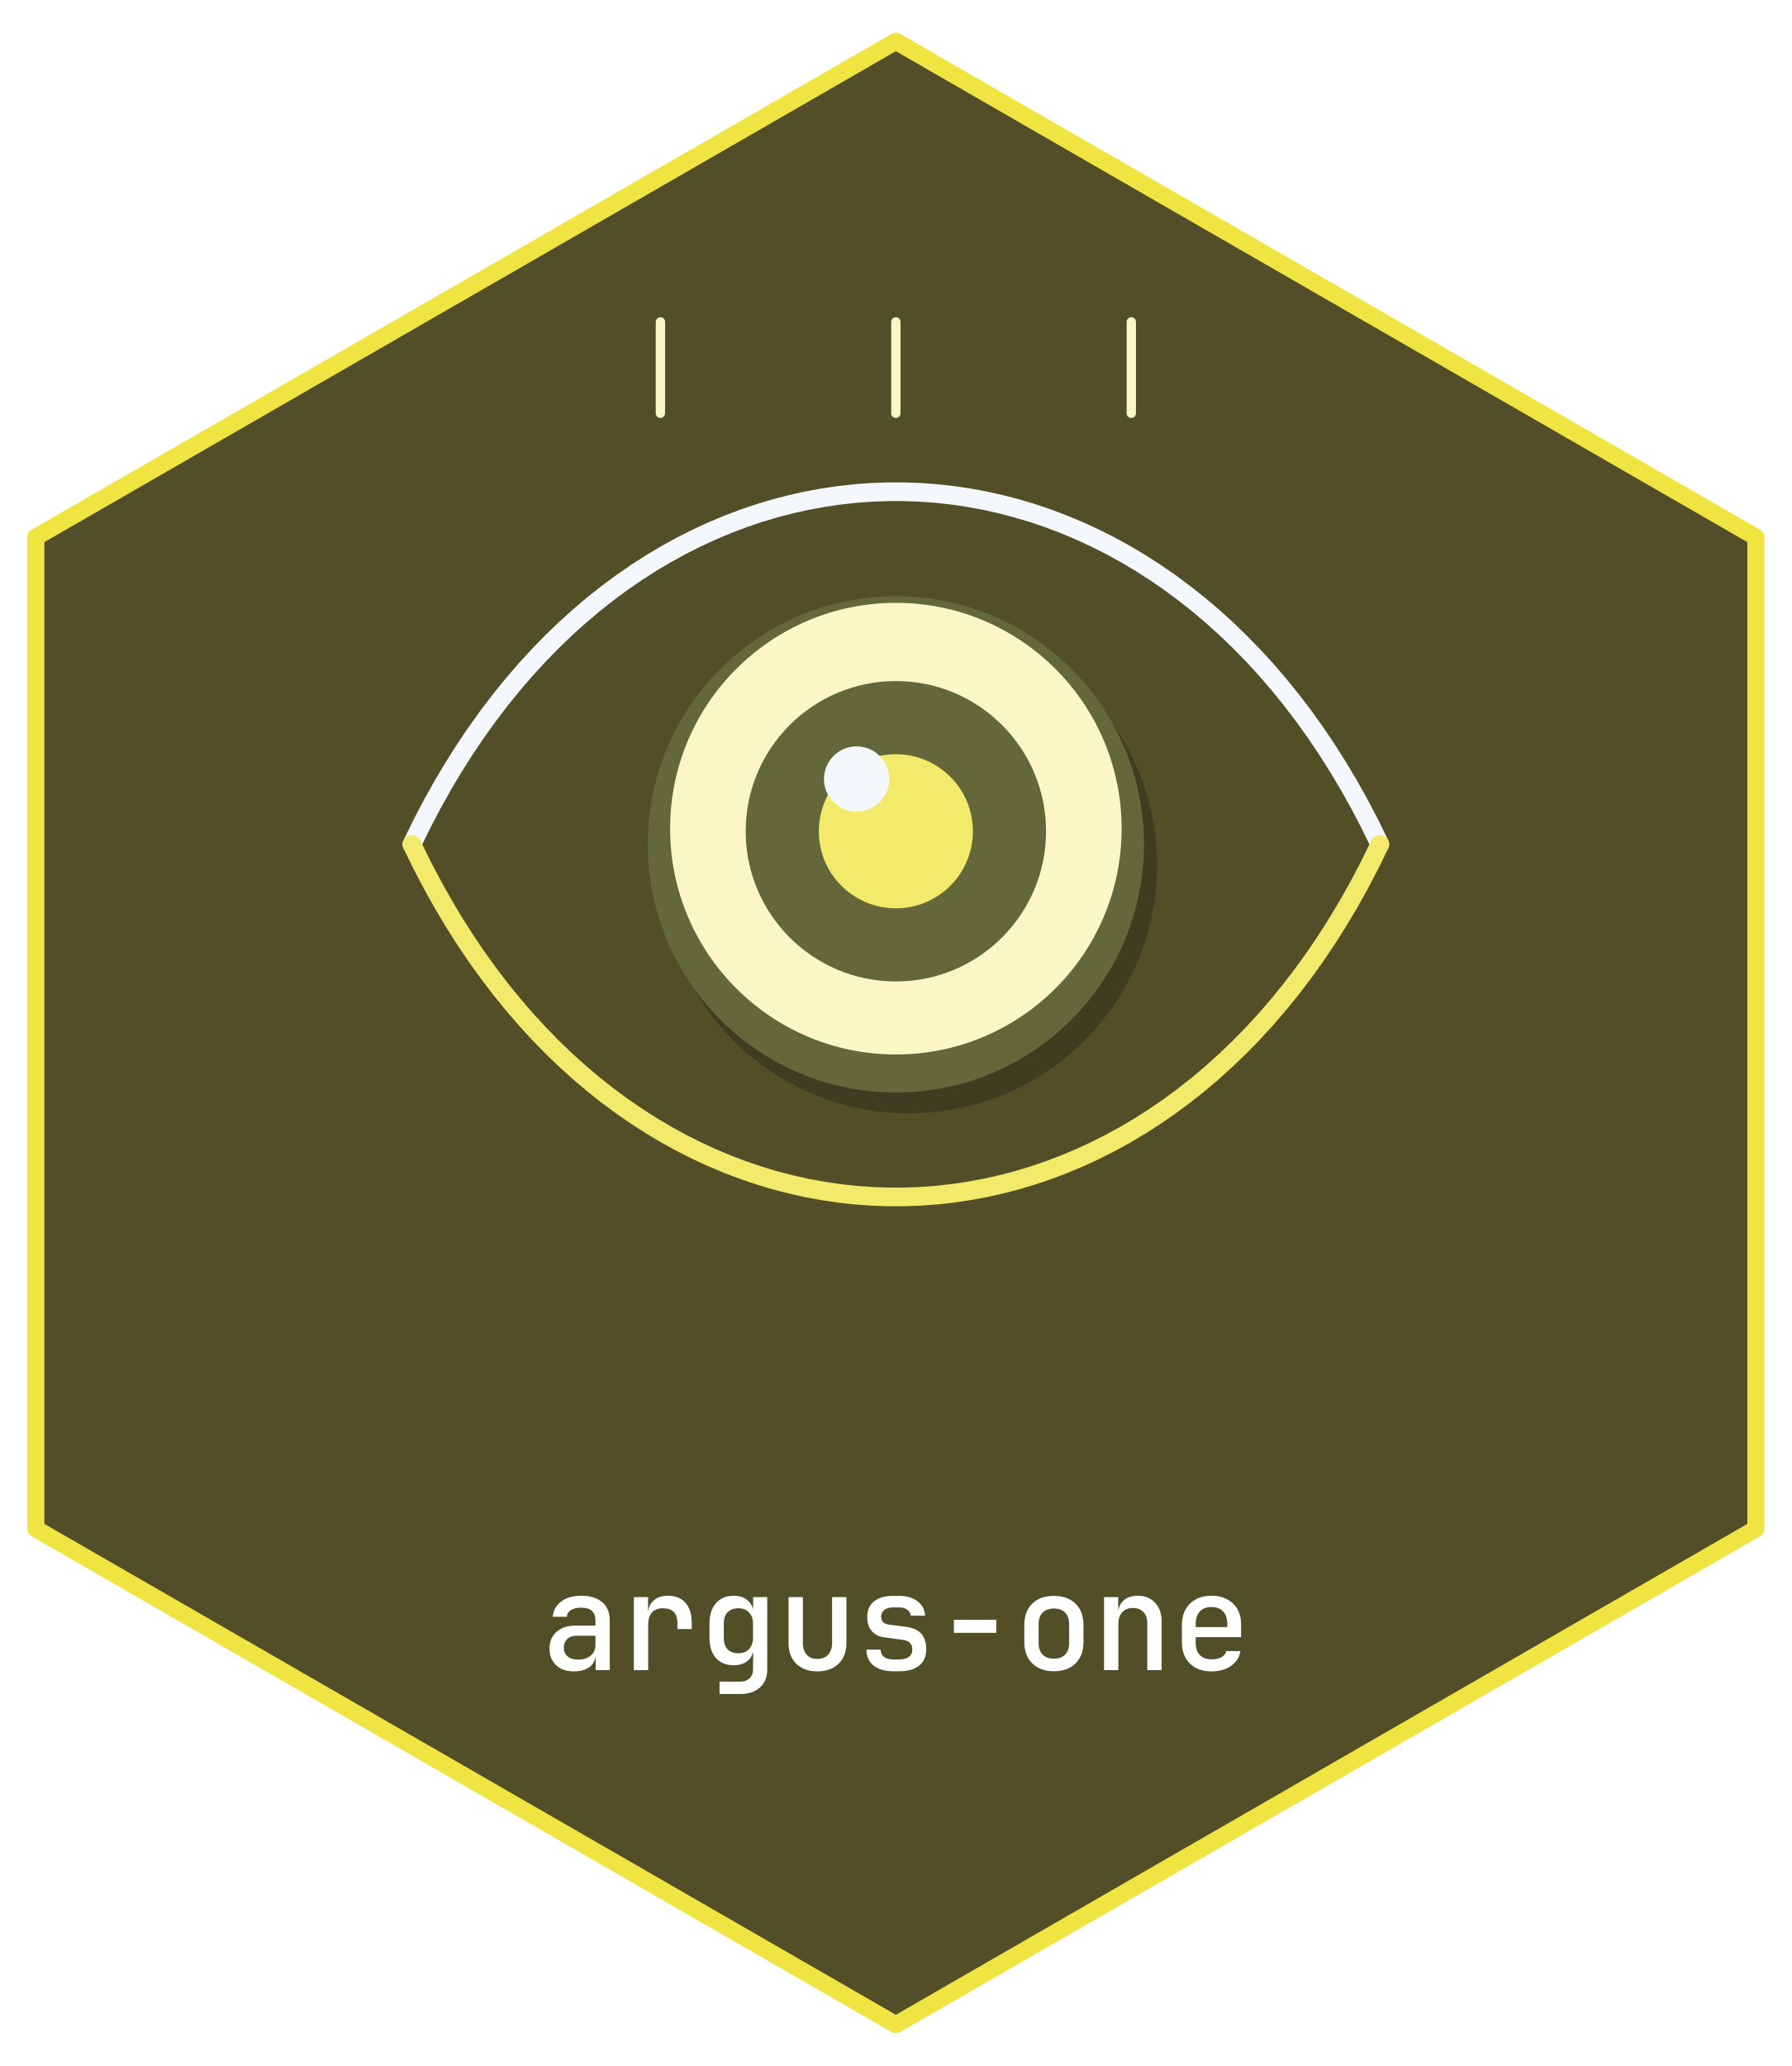
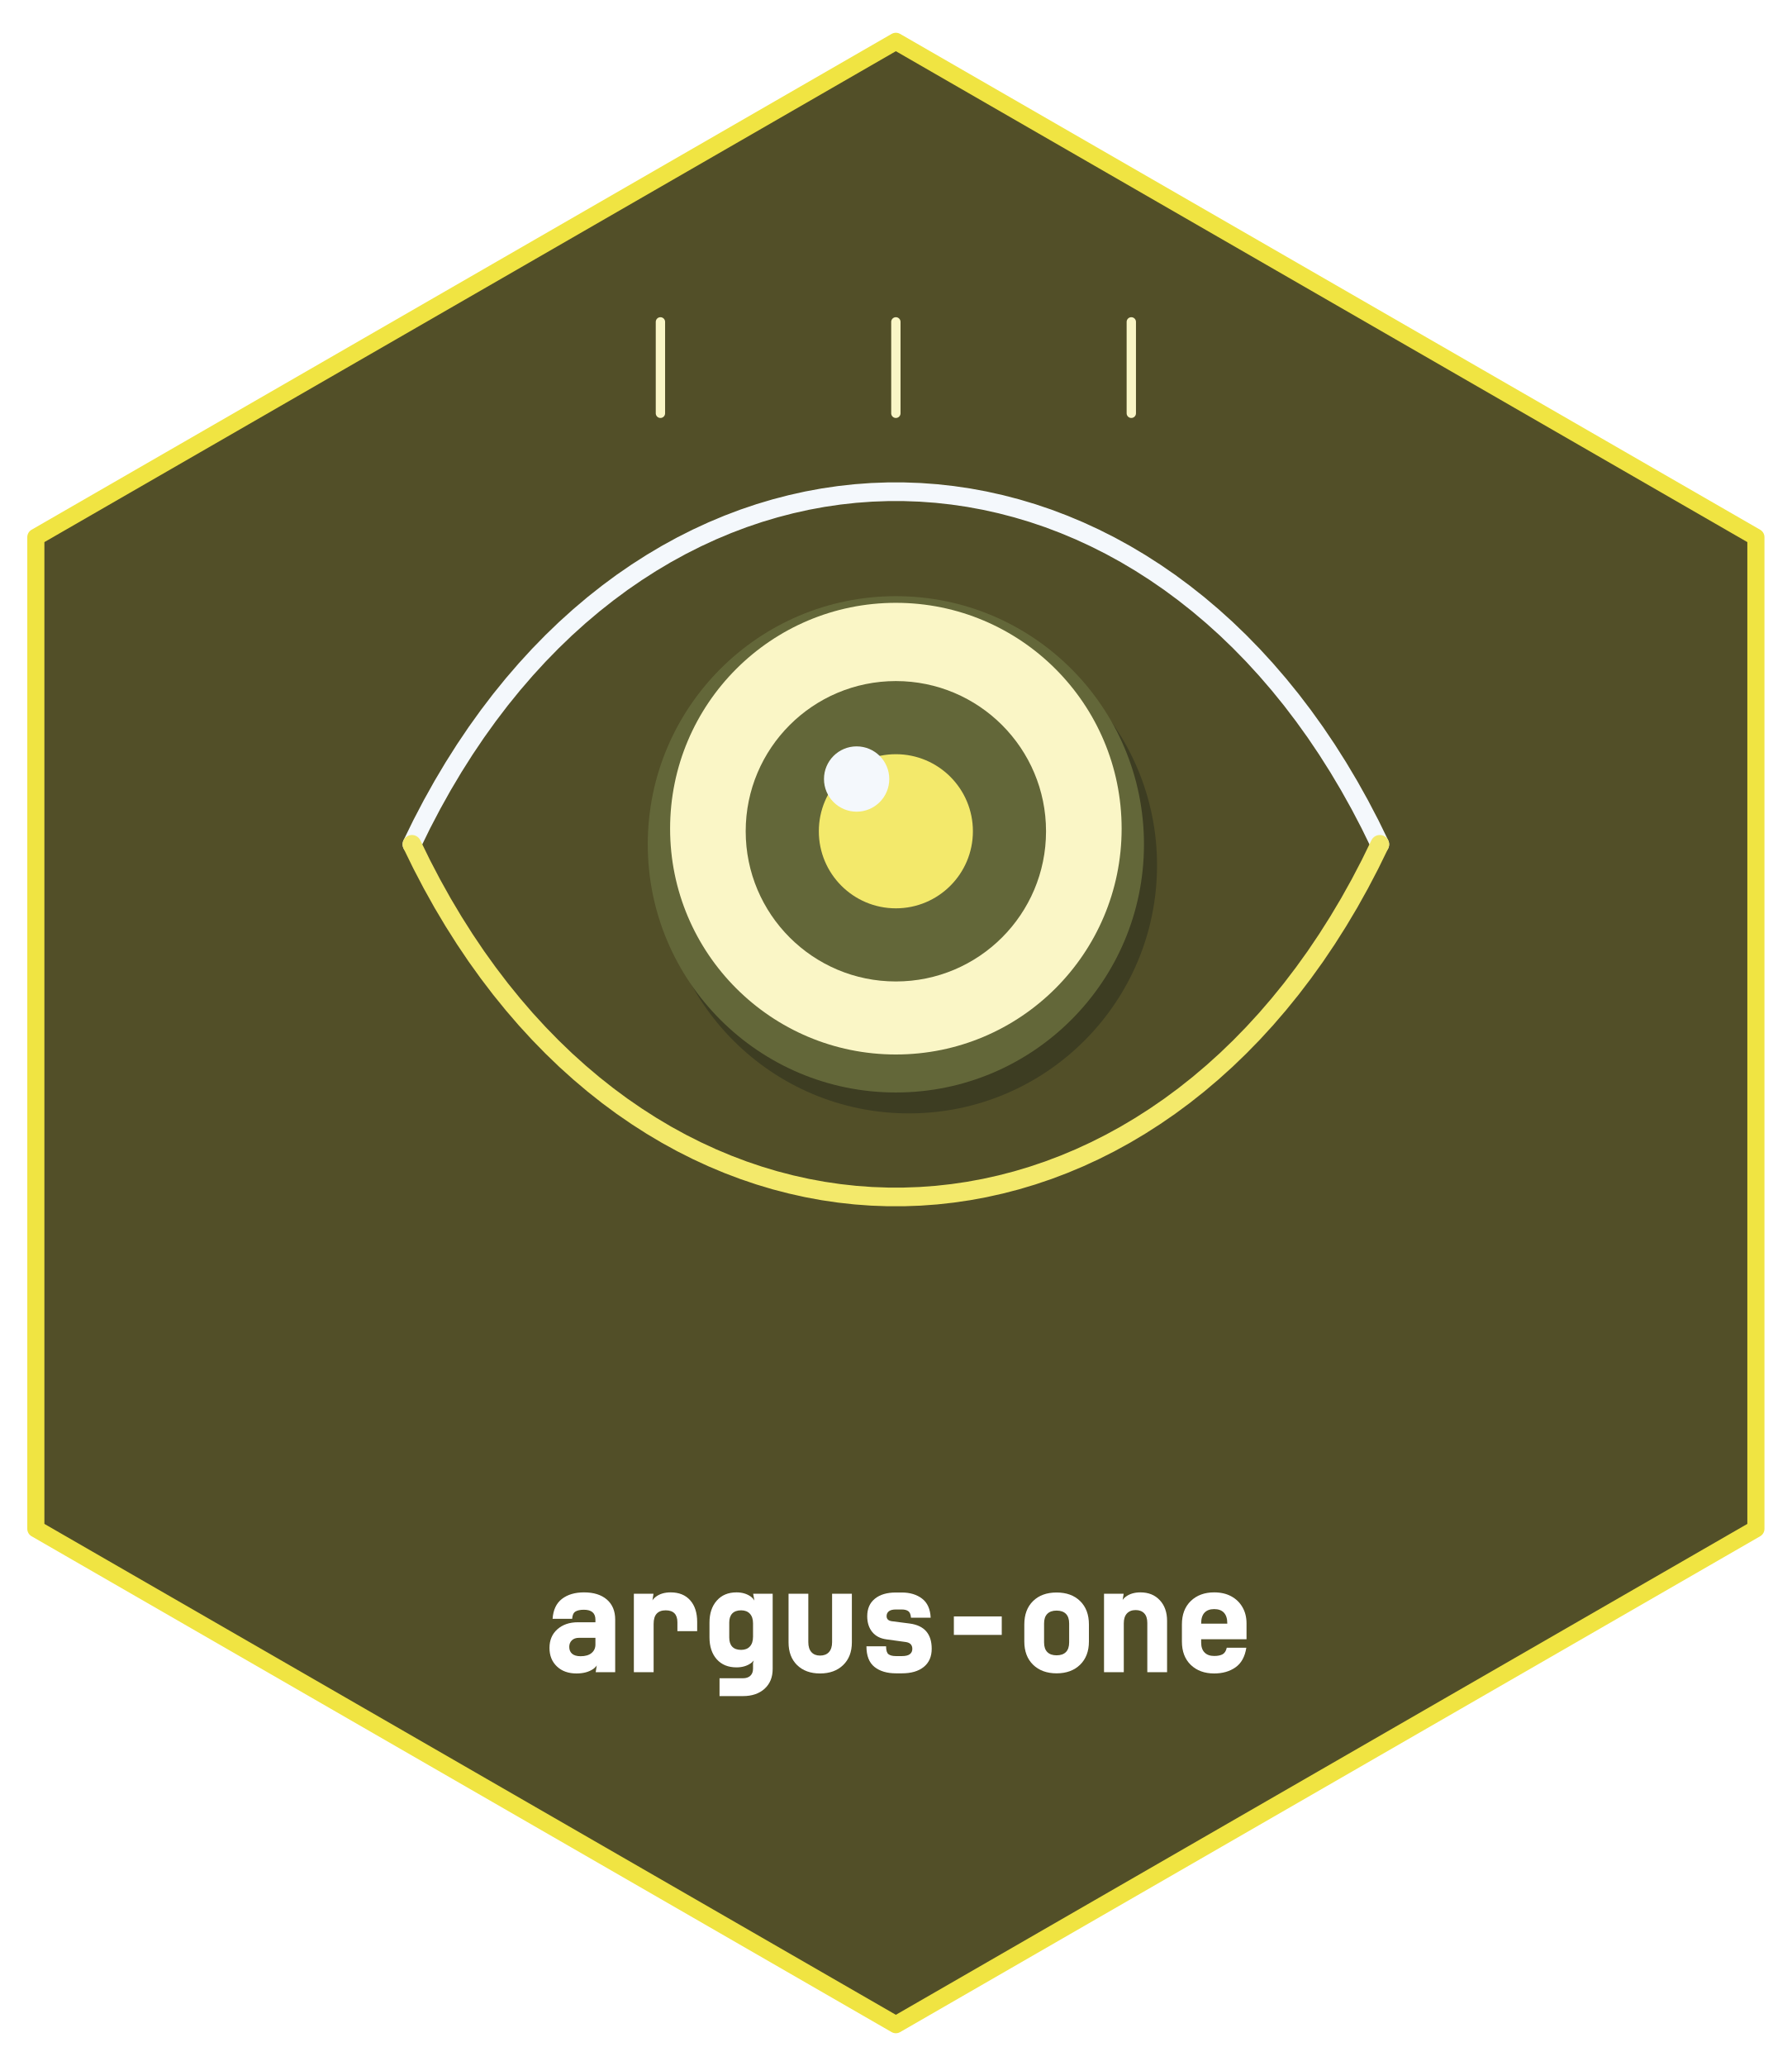
- <svg xmlns="http://www.w3.org/2000/svg" xmlns:xlink="http://www.w3.org/1999/xlink" width="432pt" height="498pt" viewBox="0 0 432 498">
+ <svg xmlns="http://www.w3.org/2000/svg" xmlns:xlink="http://www.w3.org/1999/xlink" width="432" height="498" viewBox="0 0 432 498">
  <defs>
    <g>
      <g id="glyph-0-0">
-         <path d="M 7.844 0.312 C 6.051 0.312 4.625 -0.191 3.562 -1.203 C 2.508 -2.211 1.984 -3.539 1.984 -5.188 C 1.984 -6.852 2.547 -8.191 3.672 -9.203 C 4.805 -10.211 6.312 -10.719 8.188 -10.719 L 13.062 -10.719 L 13.062 -12 C 13.062 -14.031 11.914 -15.047 9.625 -15.047 C 8.602 -15.047 7.781 -14.852 7.156 -14.469 C 6.539 -14.082 6.211 -13.547 6.172 -12.859 L 2.781 -12.859 C 2.883 -14.336 3.547 -15.551 4.766 -16.5 C 5.984 -17.445 7.613 -17.922 9.656 -17.922 C 11.832 -17.922 13.52 -17.398 14.719 -16.359 C 15.914 -15.328 16.516 -13.883 16.516 -12.031 L 16.516 0 L 13.125 0 L 13.125 -3.297 L 13.094 -3.297 C 12.938 -2.16 12.398 -1.273 11.484 -0.641 C 10.566 -0.004 9.352 0.312 7.844 0.312 Z M 8.828 -2.531 C 10.129 -2.531 11.16 -2.844 11.922 -3.469 C 12.68 -4.102 13.062 -4.953 13.062 -6.016 L 13.062 -8.281 L 8.453 -8.281 C 7.535 -8.281 6.801 -8.016 6.25 -7.484 C 5.707 -6.953 5.438 -6.27 5.438 -5.438 C 5.438 -4.539 5.734 -3.832 6.328 -3.312 C 6.93 -2.789 7.766 -2.531 8.828 -2.531 Z M 8.828 -2.531 " />
+         <path d="M 8.5 0.312 C 6.531 0.312 4.953 -0.254 3.766 -1.391 C 2.578 -2.523 1.984 -4.008 1.984 -5.844 C 1.984 -7.707 2.613 -9.203 3.875 -10.328 C 5.145 -11.461 6.801 -12.031 8.844 -12.031 L 13.062 -12.031 L 13.062 -12.656 C 13.062 -14.25 12.133 -15.047 10.281 -15.047 C 9.383 -15.047 8.703 -14.898 8.234 -14.609 C 7.766 -14.316 7.504 -13.734 7.453 -12.859 L 2.734 -12.859 C 2.879 -15.004 3.629 -16.602 4.984 -17.656 C 6.348 -18.707 8.125 -19.234 10.312 -19.234 C 12.656 -19.234 14.492 -18.656 15.828 -17.5 C 17.16 -16.344 17.828 -14.738 17.828 -12.688 L 17.828 0 L 13.125 0 L 13.75 -3.922 L 13.781 -3.922 C 14.008 -2.555 13.598 -1.508 12.547 -0.781 C 11.492 -0.051 10.145 0.312 8.5 0.312 Z M 9.484 -3.844 C 10.629 -3.844 11.508 -4.098 12.125 -4.609 C 12.75 -5.129 13.062 -5.816 13.062 -6.672 L 13.062 -8.281 L 9.109 -8.281 C 8.367 -8.281 7.789 -8.078 7.375 -7.672 C 6.957 -7.266 6.75 -6.738 6.75 -6.094 C 6.75 -5.395 6.977 -4.844 7.438 -4.438 C 7.906 -4.039 8.586 -3.844 9.484 -3.844 Z M 9.484 -3.844 " />
      </g>
      <g id="glyph-0-1">
-         <path d="M 3.328 0 L 3.328 -17.594 L 6.75 -17.594 L 6.75 -14.141 C 6.926 -15.316 7.426 -16.238 8.25 -16.906 C 9.082 -17.582 10.18 -17.922 11.547 -17.922 C 13.359 -17.922 14.766 -17.352 15.766 -16.219 C 16.773 -15.094 17.281 -13.504 17.281 -11.453 L 17.281 -9.891 L 13.828 -9.891 L 13.828 -11.359 C 13.828 -13.723 12.664 -14.906 10.344 -14.906 C 9.188 -14.906 8.301 -14.566 7.688 -13.891 C 7.082 -13.223 6.781 -12.25 6.781 -10.969 L 6.781 0 Z M 3.328 0 " />
+         <path d="M 3.328 0 L 3.328 -18.906 L 8.062 -18.906 L 7.406 -14.797 C 7.176 -16.203 7.535 -17.289 8.484 -18.062 C 9.441 -18.844 10.68 -19.234 12.203 -19.234 C 14.211 -19.234 15.781 -18.598 16.906 -17.328 C 18.031 -16.066 18.594 -14.328 18.594 -12.109 L 18.594 -9.891 L 13.828 -9.891 L 13.828 -12.016 C 13.828 -13.941 12.883 -14.906 11 -14.906 C 10.039 -14.906 9.316 -14.633 8.828 -14.094 C 8.336 -13.562 8.094 -12.738 8.094 -11.625 L 8.094 0 Z M 3.328 0 " />
      </g>
      <g id="glyph-0-2">
-         <path d="M 4.984 5.766 L 4.984 2.781 L 9.953 2.781 C 10.91 2.781 11.664 2.516 12.219 1.984 C 12.781 1.453 13.062 0.727 13.062 -0.188 L 13.062 -1.5 L 13.125 -4.453 C 12.844 -3.398 12.289 -2.586 11.469 -2.016 C 10.645 -1.441 9.629 -1.156 8.422 -1.156 C 6.609 -1.156 5.176 -1.738 4.125 -2.906 C 3.082 -4.082 2.562 -5.695 2.562 -7.75 L 2.562 -11.297 C 2.562 -13.328 3.082 -14.938 4.125 -16.125 C 5.176 -17.32 6.609 -17.922 8.422 -17.922 C 9.629 -17.922 10.641 -17.629 11.453 -17.047 C 12.266 -16.473 12.812 -15.664 13.094 -14.625 L 13.094 -17.594 L 16.484 -17.594 L 16.484 -0.125 C 16.484 1.688 15.898 3.117 14.734 4.172 C 13.566 5.234 11.984 5.766 9.984 5.766 Z M 9.531 -4.062 C 10.625 -4.062 11.484 -4.395 12.109 -5.062 C 12.742 -5.738 13.062 -6.688 13.062 -7.906 L 13.062 -11.109 C 13.062 -12.297 12.742 -13.223 12.109 -13.891 C 11.484 -14.566 10.625 -14.906 9.531 -14.906 C 8.406 -14.906 7.535 -14.582 6.922 -13.938 C 6.316 -13.301 6.016 -12.43 6.016 -11.328 L 6.016 -7.688 C 6.016 -6.551 6.316 -5.66 6.922 -5.016 C 7.535 -4.379 8.406 -4.062 9.531 -4.062 Z M 9.531 -4.062 " />
+         <path d="M 4.984 5.766 L 4.984 1.469 L 10.609 1.469 C 11.391 1.469 11.992 1.266 12.422 0.859 C 12.848 0.453 13.062 -0.113 13.062 -0.844 L 13.062 -2.156 L 13.781 -5.109 C 13.883 -3.785 13.461 -2.797 12.516 -2.141 C 11.566 -1.484 10.422 -1.156 9.078 -1.156 C 7.066 -1.156 5.477 -1.805 4.312 -3.109 C 3.145 -4.422 2.562 -6.188 2.562 -8.406 L 2.562 -11.953 C 2.562 -14.148 3.145 -15.91 4.312 -17.234 C 5.477 -18.566 7.066 -19.234 9.078 -19.234 C 10.422 -19.234 11.562 -18.898 12.5 -18.234 C 13.438 -17.566 13.852 -16.582 13.75 -15.281 L 13.094 -18.906 L 17.797 -18.906 L 17.797 -0.781 C 17.797 1.227 17.145 2.82 15.844 4 C 14.539 5.176 12.805 5.766 10.641 5.766 Z M 10.188 -5.375 C 11.094 -5.375 11.797 -5.645 12.297 -6.188 C 12.805 -6.727 13.062 -7.52 13.062 -8.562 L 13.062 -11.766 C 13.062 -12.773 12.805 -13.551 12.297 -14.094 C 11.797 -14.633 11.094 -14.906 10.188 -14.906 C 9.25 -14.906 8.535 -14.648 8.047 -14.141 C 7.566 -13.629 7.328 -12.91 7.328 -11.984 L 7.328 -8.344 C 7.328 -7.383 7.566 -6.648 8.047 -6.141 C 8.535 -5.629 9.25 -5.375 10.188 -5.375 Z M 10.188 -5.375 " />
      </g>
      <g id="glyph-0-3">
-         <path d="M 9.562 0.312 C 7.438 0.312 5.75 -0.297 4.5 -1.516 C 3.25 -2.742 2.625 -4.414 2.625 -6.531 L 2.625 -17.594 L 6.078 -17.594 L 6.078 -6.562 C 6.078 -5.363 6.383 -4.414 7 -3.719 C 7.625 -3.031 8.477 -2.688 9.562 -2.688 C 10.676 -2.688 11.547 -3.031 12.172 -3.719 C 12.805 -4.414 13.125 -5.363 13.125 -6.562 L 13.125 -17.594 L 16.578 -17.594 L 16.578 -6.531 C 16.578 -4.414 15.941 -2.742 14.672 -1.516 C 13.398 -0.297 11.695 0.312 9.562 0.312 Z M 9.562 0.312 " />
+         <path d="M 10.219 0.312 C 7.914 0.312 6.07 -0.359 4.688 -1.703 C 3.312 -3.055 2.625 -4.883 2.625 -7.188 L 2.625 -18.906 L 7.391 -18.906 L 7.391 -7.219 C 7.391 -6.188 7.641 -5.391 8.141 -4.828 C 8.641 -4.273 9.332 -4 10.219 -4 C 11.133 -4 11.848 -4.273 12.359 -4.828 C 12.867 -5.391 13.125 -6.188 13.125 -7.219 L 13.125 -18.906 L 17.891 -18.906 L 17.891 -7.188 C 17.891 -4.883 17.188 -3.055 15.781 -1.703 C 14.383 -0.359 12.531 0.312 10.219 0.312 Z M 10.219 0.312 " />
      </g>
      <g id="glyph-0-4">
-         <path d="M 8.891 0.281 C 6.867 0.281 5.281 -0.176 4.125 -1.094 C 2.977 -2.008 2.406 -3.285 2.406 -4.922 L 5.828 -4.922 C 5.828 -4.18 6.094 -3.602 6.625 -3.188 C 7.156 -2.77 7.91 -2.562 8.891 -2.562 L 10.297 -2.562 C 11.305 -2.562 12.086 -2.77 12.641 -3.188 C 13.191 -3.602 13.469 -4.191 13.469 -4.953 C 13.469 -6.297 12.754 -7.066 11.328 -7.266 L 6.688 -7.906 C 5.383 -8.07 4.375 -8.586 3.656 -9.453 C 2.945 -10.316 2.594 -11.441 2.594 -12.828 C 2.594 -14.43 3.133 -15.676 4.219 -16.562 C 5.312 -17.445 6.848 -17.891 8.828 -17.891 L 10.266 -17.891 C 12.109 -17.891 13.598 -17.453 14.734 -16.578 C 15.879 -15.703 16.484 -14.551 16.547 -13.125 L 13.094 -13.125 C 13.051 -13.695 12.773 -14.172 12.266 -14.547 C 11.766 -14.922 11.098 -15.109 10.266 -15.109 L 8.828 -15.109 C 7.91 -15.109 7.203 -14.906 6.703 -14.5 C 6.203 -14.094 5.953 -13.547 5.953 -12.859 C 5.953 -11.773 6.562 -11.145 7.781 -10.969 L 12.125 -10.406 C 15.258 -9.977 16.828 -8.172 16.828 -4.984 C 16.828 -3.305 16.258 -2.008 15.125 -1.094 C 14 -0.176 12.391 0.281 10.297 0.281 Z M 8.891 0.281 " />
+         <path d="M 9.547 0.281 C 7.367 0.281 5.633 -0.234 4.344 -1.266 C 3.051 -2.297 2.406 -3.953 2.406 -6.234 L 7.141 -6.234 C 7.141 -5.266 7.332 -4.629 7.719 -4.328 C 8.113 -4.023 8.723 -3.875 9.547 -3.875 L 10.953 -3.875 C 11.816 -3.875 12.453 -4.023 12.859 -4.328 C 13.266 -4.641 13.469 -5.066 13.469 -5.609 C 13.469 -6.566 12.941 -7.117 11.891 -7.266 L 7.25 -7.906 C 5.781 -8.094 4.633 -8.68 3.812 -9.672 C 3 -10.672 2.594 -11.941 2.594 -13.484 C 2.594 -15.297 3.207 -16.703 4.438 -17.703 C 5.664 -18.703 7.348 -19.203 9.484 -19.203 L 10.922 -19.203 C 12.91 -19.203 14.547 -18.707 15.828 -17.719 C 17.109 -16.738 17.797 -15.207 17.891 -13.125 L 13.141 -13.125 C 13.086 -13.906 12.875 -14.43 12.5 -14.703 C 12.133 -14.973 11.609 -15.109 10.922 -15.109 L 9.484 -15.109 C 8.723 -15.109 8.16 -14.961 7.797 -14.672 C 7.441 -14.379 7.266 -13.992 7.266 -13.516 C 7.266 -12.805 7.688 -12.395 8.531 -12.281 L 12.875 -11.719 C 16.383 -11.238 18.141 -9.211 18.141 -5.641 C 18.141 -3.754 17.504 -2.297 16.234 -1.266 C 14.961 -0.234 13.203 0.281 10.953 0.281 Z M 9.547 0.281 " />
      </g>
      <g id="glyph-0-5">
-         <path d="M 4.484 -8.984 L 4.484 -12.125 L 14.719 -12.125 L 14.719 -8.984 Z M 4.484 -8.984 " />
+         <path d="M 4.484 -8.984 L 4.484 -13.438 L 16.031 -13.438 L 16.031 -8.984 Z M 4.484 -8.984 " />
      </g>
      <g id="glyph-0-6">
-         <path d="M 9.594 0.281 C 7.426 0.281 5.695 -0.344 4.406 -1.594 C 3.113 -2.852 2.469 -4.57 2.469 -6.75 L 2.469 -10.844 C 2.469 -13.039 3.102 -14.766 4.375 -16.016 C 5.656 -17.266 7.395 -17.891 9.594 -17.891 C 11.789 -17.891 13.531 -17.266 14.812 -16.016 C 16.094 -14.766 16.734 -13.039 16.734 -10.844 L 16.734 -6.75 C 16.734 -4.57 16.086 -2.852 14.797 -1.594 C 13.504 -0.344 11.77 0.281 9.594 0.281 Z M 9.594 -2.75 C 10.75 -2.75 11.648 -3.07 12.297 -3.719 C 12.953 -4.375 13.281 -5.312 13.281 -6.531 L 13.281 -11.078 C 13.281 -12.285 12.953 -13.211 12.297 -13.859 C 11.648 -14.516 10.75 -14.844 9.594 -14.844 C 8.445 -14.844 7.547 -14.516 6.891 -13.859 C 6.242 -13.211 5.922 -12.285 5.922 -11.078 L 5.922 -6.531 C 5.922 -5.312 6.242 -4.375 6.891 -3.719 C 7.547 -3.07 8.445 -2.75 9.594 -2.75 Z M 9.594 -2.75 " />
+         <path d="M 10.25 0.281 C 7.906 0.281 6.02 -0.406 4.594 -1.781 C 3.176 -3.164 2.469 -5.039 2.469 -7.406 L 2.469 -11.5 C 2.469 -13.883 3.172 -15.766 4.578 -17.141 C 5.984 -18.516 7.875 -19.203 10.25 -19.203 C 12.625 -19.203 14.516 -18.516 15.922 -17.141 C 17.336 -15.766 18.047 -13.883 18.047 -11.5 L 18.047 -7.406 C 18.047 -5.039 17.332 -3.164 15.906 -1.781 C 14.488 -0.406 12.602 0.281 10.25 0.281 Z M 10.25 -4.062 C 11.227 -4.062 11.977 -4.32 12.5 -4.844 C 13.02 -5.363 13.281 -6.145 13.281 -7.188 L 13.281 -11.734 C 13.281 -12.766 13.02 -13.539 12.5 -14.062 C 11.977 -14.582 11.227 -14.844 10.25 -14.844 C 9.281 -14.844 8.535 -14.582 8.016 -14.062 C 7.492 -13.539 7.234 -12.766 7.234 -11.734 L 7.234 -7.188 C 7.234 -6.145 7.492 -5.363 8.016 -4.844 C 8.535 -4.32 9.281 -4.062 10.25 -4.062 Z M 10.25 -4.062 " />
      </g>
      <g id="glyph-0-7">
-         <path d="M 2.688 0 L 2.688 -17.594 L 6.109 -17.594 L 6.109 -14.234 C 6.285 -15.391 6.781 -16.289 7.594 -16.938 C 8.414 -17.594 9.488 -17.922 10.812 -17.922 C 12.562 -17.922 13.957 -17.359 15 -16.234 C 16.051 -15.117 16.578 -13.613 16.578 -11.719 L 16.578 0 L 13.125 0 L 13.125 -11.203 C 13.125 -12.422 12.812 -13.352 12.188 -14 C 11.57 -14.645 10.727 -14.969 9.656 -14.969 C 8.57 -14.969 7.711 -14.625 7.078 -13.938 C 6.453 -13.258 6.141 -12.316 6.141 -11.109 L 6.141 0 Z M 2.688 0 " />
+         <path d="M 2.688 0 L 2.688 -18.906 L 7.422 -18.906 L 6.766 -14.891 C 6.535 -16.285 6.891 -17.359 7.828 -18.109 C 8.773 -18.859 9.988 -19.234 11.469 -19.234 C 13.406 -19.234 14.957 -18.609 16.125 -17.359 C 17.301 -16.109 17.891 -14.445 17.891 -12.375 L 17.891 0 L 13.125 0 L 13.125 -11.859 C 13.125 -12.898 12.875 -13.676 12.375 -14.188 C 11.883 -14.707 11.195 -14.969 10.312 -14.969 C 9.414 -14.969 8.711 -14.691 8.203 -14.141 C 7.703 -13.598 7.453 -12.805 7.453 -11.766 L 7.453 0 Z M 2.688 0 " />
      </g>
      <g id="glyph-0-8">
-         <path d="M 9.594 0.312 C 7.445 0.312 5.723 -0.312 4.422 -1.562 C 3.117 -2.82 2.469 -4.539 2.469 -6.719 L 2.469 -10.875 C 2.469 -13.051 3.117 -14.77 4.422 -16.031 C 5.723 -17.289 7.445 -17.922 9.594 -17.922 C 11.051 -17.922 12.312 -17.633 13.375 -17.062 C 14.438 -16.5 15.258 -15.707 15.844 -14.688 C 16.438 -13.664 16.734 -12.473 16.734 -11.109 L 16.734 -7.938 L 5.797 -7.938 L 5.797 -6.5 C 5.797 -5.258 6.133 -4.297 6.812 -3.609 C 7.5 -2.93 8.426 -2.594 9.594 -2.594 C 10.562 -2.594 11.363 -2.766 12 -3.109 C 12.633 -3.461 13.02 -3.953 13.156 -4.578 L 16.578 -4.578 C 16.336 -3.086 15.582 -1.898 14.312 -1.016 C 13.051 -0.129 11.477 0.312 9.594 0.312 Z M 5.797 -11.109 L 5.797 -10.375 L 13.406 -10.375 L 13.406 -11.141 C 13.406 -12.441 13.07 -13.441 12.406 -14.141 C 11.75 -14.848 10.812 -15.203 9.594 -15.203 C 8.383 -15.203 7.445 -14.844 6.781 -14.125 C 6.125 -13.414 5.797 -12.41 5.797 -11.109 Z M 5.797 -11.109 " />
+         <path d="M 10.25 0.312 C 7.926 0.312 6.047 -0.375 4.609 -1.75 C 3.18 -3.133 2.469 -5.008 2.469 -7.375 L 2.469 -11.531 C 2.469 -13.895 3.18 -15.77 4.609 -17.156 C 6.047 -18.539 7.926 -19.234 10.25 -19.234 C 11.82 -19.234 13.188 -18.922 14.344 -18.297 C 15.508 -17.672 16.414 -16.797 17.062 -15.672 C 17.719 -14.547 18.047 -13.242 18.047 -11.766 L 18.047 -7.938 L 7.109 -7.938 L 7.109 -7.156 C 7.109 -6.094 7.383 -5.285 7.938 -4.734 C 8.488 -4.18 9.258 -3.906 10.25 -3.906 C 11.102 -3.906 11.781 -4.039 12.281 -4.312 C 12.781 -4.594 13.113 -5.117 13.281 -5.891 L 18 -5.891 C 17.656 -3.711 16.781 -2.133 15.375 -1.156 C 13.977 -0.176 12.27 0.312 10.25 0.312 Z M 7.109 -11.766 L 7.109 -11.688 L 13.406 -11.688 L 13.406 -11.797 C 13.406 -12.922 13.133 -13.77 12.594 -14.344 C 12.062 -14.914 11.281 -15.203 10.25 -15.203 C 9.227 -15.203 8.445 -14.91 7.906 -14.328 C 7.375 -13.754 7.109 -12.898 7.109 -11.766 Z M 7.109 -11.766 " />
      </g>
    </g>
  </defs>
  <path fill-rule="nonzero" fill="rgb(32.157%, 30.98%, 15.686%)" fill-opacity="1" stroke-width="4.125" stroke-linecap="round" stroke-linejoin="round" stroke="rgb(94.118%, 89.412%, 25.882%)" stroke-opacity="1" stroke-miterlimit="10" d="M 216 9.961 L 423.359 129.48 L 423.359 368.52 L 216 488.039 L 8.641 368.52 L 8.641 129.48 Z M 216 9.961 " />
  <path fill="none" stroke-width="4.5" stroke-linecap="round" stroke-linejoin="round" stroke="rgb(95.686%, 97.255%, 98.824%)" stroke-opacity="1" stroke-miterlimit="10" d="M 99.316 203.523 L 101.691 198.664 L 104.156 193.953 L 106.707 189.383 L 109.344 184.953 L 112.059 180.668 L 114.852 176.527 L 117.723 172.527 L 120.664 168.668 L 123.676 164.957 L 126.754 161.387 L 129.898 157.957 L 133.105 154.672 L 136.371 151.527 L 139.695 148.531 L 143.074 145.672 L 146.504 142.961 L 149.98 140.387 L 153.508 137.961 L 157.074 135.676 L 160.684 133.531 L 164.332 131.531 L 168.016 129.676 L 171.734 127.961 L 175.48 126.391 L 179.254 124.961 L 183.055 123.676 L 186.879 122.535 L 190.723 121.535 L 194.582 120.676 L 198.457 119.961 L 202.344 119.391 L 206.238 118.961 L 210.141 118.676 L 214.047 118.535 L 217.953 118.535 L 221.859 118.676 L 225.762 118.961 L 229.656 119.391 L 233.543 119.961 L 237.418 120.676 L 241.277 121.535 L 245.121 122.535 L 248.945 123.676 L 252.746 124.961 L 256.52 126.391 L 260.266 127.961 L 263.984 129.676 L 267.668 131.531 L 271.316 133.531 L 274.926 135.676 L 278.492 137.961 L 282.02 140.387 L 285.496 142.961 L 288.926 145.672 L 292.305 148.531 L 295.629 151.527 L 298.895 154.672 L 302.102 157.957 L 305.246 161.387 L 308.324 164.957 L 311.336 168.668 L 314.277 172.527 L 317.148 176.527 L 319.941 180.668 L 322.656 184.953 L 325.293 189.383 L 327.844 193.953 L 330.309 198.664 L 332.684 203.523 " />
  <path fill="none" stroke-width="4.5" stroke-linecap="round" stroke-linejoin="round" stroke="rgb(95.294%, 91.373%, 41.961%)" stroke-opacity="1" stroke-miterlimit="10" d="M 99.316 203.523 L 101.691 208.379 L 104.156 213.09 L 106.707 217.664 L 109.344 222.09 L 112.059 226.375 L 114.852 230.52 L 117.723 234.516 L 120.664 238.375 L 123.676 242.086 L 126.754 245.66 L 129.898 249.086 L 133.105 252.371 L 136.371 255.516 L 139.695 258.512 L 143.074 261.371 L 146.504 264.086 L 149.98 266.656 L 153.508 269.082 L 157.074 271.367 L 160.684 273.512 L 164.332 275.512 L 168.016 277.367 L 171.734 279.082 L 175.48 280.652 L 179.254 282.082 L 183.055 283.367 L 186.879 284.512 L 190.723 285.508 L 194.582 286.367 L 198.457 287.082 L 202.344 287.652 L 206.238 288.082 L 210.141 288.367 L 214.047 288.508 L 217.953 288.508 L 221.859 288.367 L 225.762 288.082 L 229.656 287.652 L 233.543 287.082 L 237.418 286.367 L 241.277 285.508 L 245.121 284.512 L 248.945 283.367 L 252.746 282.082 L 256.52 280.652 L 260.266 279.082 L 263.984 277.367 L 267.668 275.512 L 271.316 273.512 L 274.926 271.367 L 278.492 269.082 L 282.02 266.656 L 285.496 264.086 L 288.926 261.371 L 292.305 258.512 L 295.629 255.516 L 298.895 252.371 L 302.102 249.086 L 305.246 245.66 L 308.324 242.086 L 311.336 238.375 L 314.277 234.516 L 317.148 230.52 L 319.941 226.375 L 322.656 222.09 L 325.293 217.664 L 327.844 213.09 L 330.309 208.379 L 332.684 203.523 " />
  <path fill-rule="nonzero" fill="rgb(1.176%, 3.922%, 7.059%)" fill-opacity="0.251" d="M 278.973 208.559 C 278.973 241.598 252.191 268.379 219.152 268.379 C 186.117 268.379 159.336 241.598 159.336 208.559 C 159.336 175.523 186.117 148.742 219.152 148.742 C 252.191 148.742 278.973 175.523 278.973 208.559 " />
  <path fill-rule="nonzero" fill="rgb(38.824%, 40.392%, 22.353%)" fill-opacity="1" d="M 275.82 203.523 C 275.82 236.559 249.035 263.34 216 263.34 C 182.965 263.34 156.18 236.559 156.18 203.523 C 156.18 170.484 182.965 143.703 216 143.703 C 249.035 143.703 275.82 170.484 275.82 203.523 " />
  <path fill-rule="nonzero" fill="rgb(98.039%, 96.471%, 77.647%)" fill-opacity="1" d="M 270.434 199.742 C 270.434 229.809 246.062 254.18 216 254.18 C 185.938 254.18 161.566 229.809 161.566 199.742 C 161.566 169.68 185.938 145.309 216 145.309 C 246.062 145.309 270.434 169.68 270.434 199.742 " />
  <path fill="none" stroke-width="2.25" stroke-linecap="round" stroke-linejoin="round" stroke="rgb(98.039%, 96.471%, 77.647%)" stroke-opacity="1" stroke-miterlimit="10" d="M 257.266 177.84 L 256.66 176.738 L 256.023 175.652 L 255.359 174.582 L 254.664 173.531 L 253.945 172.504 L 253.195 171.492 L 252.418 170.5 L 251.617 169.531 L 250.785 168.586 L 249.934 167.66 L 249.055 166.758 L 248.152 165.883 L 247.227 165.027 L 246.277 164.199 L 245.309 163.398 L 244.316 162.625 L 243.305 161.875 L 242.27 161.156 L 241.219 160.461 L 240.152 159.797 L 239.062 159.16 L 237.961 158.555 L 236.84 157.98 L 235.703 157.434 L 234.555 156.922 L 233.395 156.438 L 232.219 155.984 L 231.031 155.562 L 229.832 155.176 L 228.625 154.82 L 227.406 154.496 L 226.18 154.207 L 224.949 153.949 L 223.707 153.723 L 222.465 153.535 L 221.215 153.375 L 219.961 153.254 L 218.703 153.164 L 217.445 153.105 L 216.188 153.086 L 214.926 153.098 L 213.668 153.145 L 212.41 153.223 L 211.156 153.336 L 209.906 153.484 L 208.66 153.664 L 207.418 153.879 L 206.184 154.125 L 204.953 154.406 L 203.734 154.719 L 202.523 155.066 L 201.32 155.445 L 200.133 155.855 L 198.953 156.301 L 197.785 156.773 L 196.633 157.281 L 195.492 157.816 L 194.371 158.383 L 193.262 158.98 L 192.168 159.605 L 191.094 160.262 L 190.035 160.945 L 189 161.66 L 187.98 162.398 L 186.984 163.168 L 186.008 163.961 L 185.051 164.781 L 184.117 165.625 L 183.207 166.496 L 182.324 167.391 L 181.461 168.309 L 180.625 169.25 L 179.816 170.211 L 179.031 171.195 L 178.273 172.203 L 177.543 173.227 L 176.844 174.27 L 176.168 175.332 L 175.523 176.414 " />
  <path fill-rule="nonzero" fill="rgb(38.824%, 40.392%, 22.353%)" fill-opacity="1" d="M 252.207 200.375 C 252.207 220.371 235.996 236.578 216 236.578 C 196.004 236.578 179.793 220.371 179.793 200.375 C 179.793 180.379 196.004 164.168 216 164.168 C 235.996 164.168 252.207 180.379 252.207 200.375 " />
  <path fill-rule="nonzero" fill="rgb(95.294%, 91.373%, 41.961%)" fill-opacity="1" d="M 234.574 200.375 C 234.574 210.633 226.258 218.949 216 218.949 C 205.742 218.949 197.426 210.633 197.426 200.375 C 197.426 190.113 205.742 181.797 216 181.797 C 226.258 181.797 234.574 190.113 234.574 200.375 " />
  <path fill-rule="nonzero" fill="rgb(95.686%, 97.255%, 98.824%)" fill-opacity="1" d="M 214.41 187.781 C 214.41 192.125 210.887 195.652 206.539 195.652 C 202.191 195.652 198.668 192.125 198.668 187.781 C 198.668 183.434 202.191 179.91 206.539 179.91 C 210.887 179.91 214.41 183.434 214.41 187.781 " />
  <path fill="none" stroke-width="2.25" stroke-linecap="round" stroke-linejoin="round" stroke="rgb(98.039%, 96.471%, 77.647%)" stroke-opacity="1" stroke-miterlimit="10" d="M 159.234 99.625 L 159.234 77.586 " />
  <path fill="none" stroke-width="2.25" stroke-linecap="round" stroke-linejoin="round" stroke="rgb(98.039%, 96.471%, 77.647%)" stroke-opacity="1" stroke-miterlimit="10" d="M 216 99.625 L 216 77.586 " />
  <path fill="none" stroke-width="2.25" stroke-linecap="round" stroke-linejoin="round" stroke="rgb(98.039%, 96.471%, 77.647%)" stroke-opacity="1" stroke-miterlimit="10" d="M 272.766 99.625 L 272.766 77.586 " />
  <g fill="rgb(100%, 100%, 100%)" fill-opacity="1">
-     <use xlink:href="#glyph-0-0" x="130.5" y="402.569" />
-     <use xlink:href="#glyph-0-1" x="149.5" y="402.569" />
-     <use xlink:href="#glyph-0-2" x="168.5" y="402.569" />
-     <use xlink:href="#glyph-0-3" x="187.5" y="402.569" />
-     <use xlink:href="#glyph-0-4" x="206.5" y="402.569" />
-     <use xlink:href="#glyph-0-5" x="225.5" y="402.569" />
-     <use xlink:href="#glyph-0-6" x="244.5" y="402.569" />
-     <use xlink:href="#glyph-0-7" x="263.5" y="402.569" />
-     <use xlink:href="#glyph-0-8" x="282.5" y="402.569" />
+     <use xlink:href="#glyph-0-0" x="130.5" y="403.069" />
+     <use xlink:href="#glyph-0-1" x="149.5" y="403.069" />
+     <use xlink:href="#glyph-0-2" x="168.5" y="403.069" />
+     <use xlink:href="#glyph-0-3" x="187.5" y="403.069" />
+     <use xlink:href="#glyph-0-4" x="206.5" y="403.069" />
+     <use xlink:href="#glyph-0-5" x="225.5" y="403.069" />
+     <use xlink:href="#glyph-0-6" x="244.5" y="403.069" />
+     <use xlink:href="#glyph-0-7" x="263.5" y="403.069" />
+     <use xlink:href="#glyph-0-8" x="282.5" y="403.069" />
  </g>
</svg>
